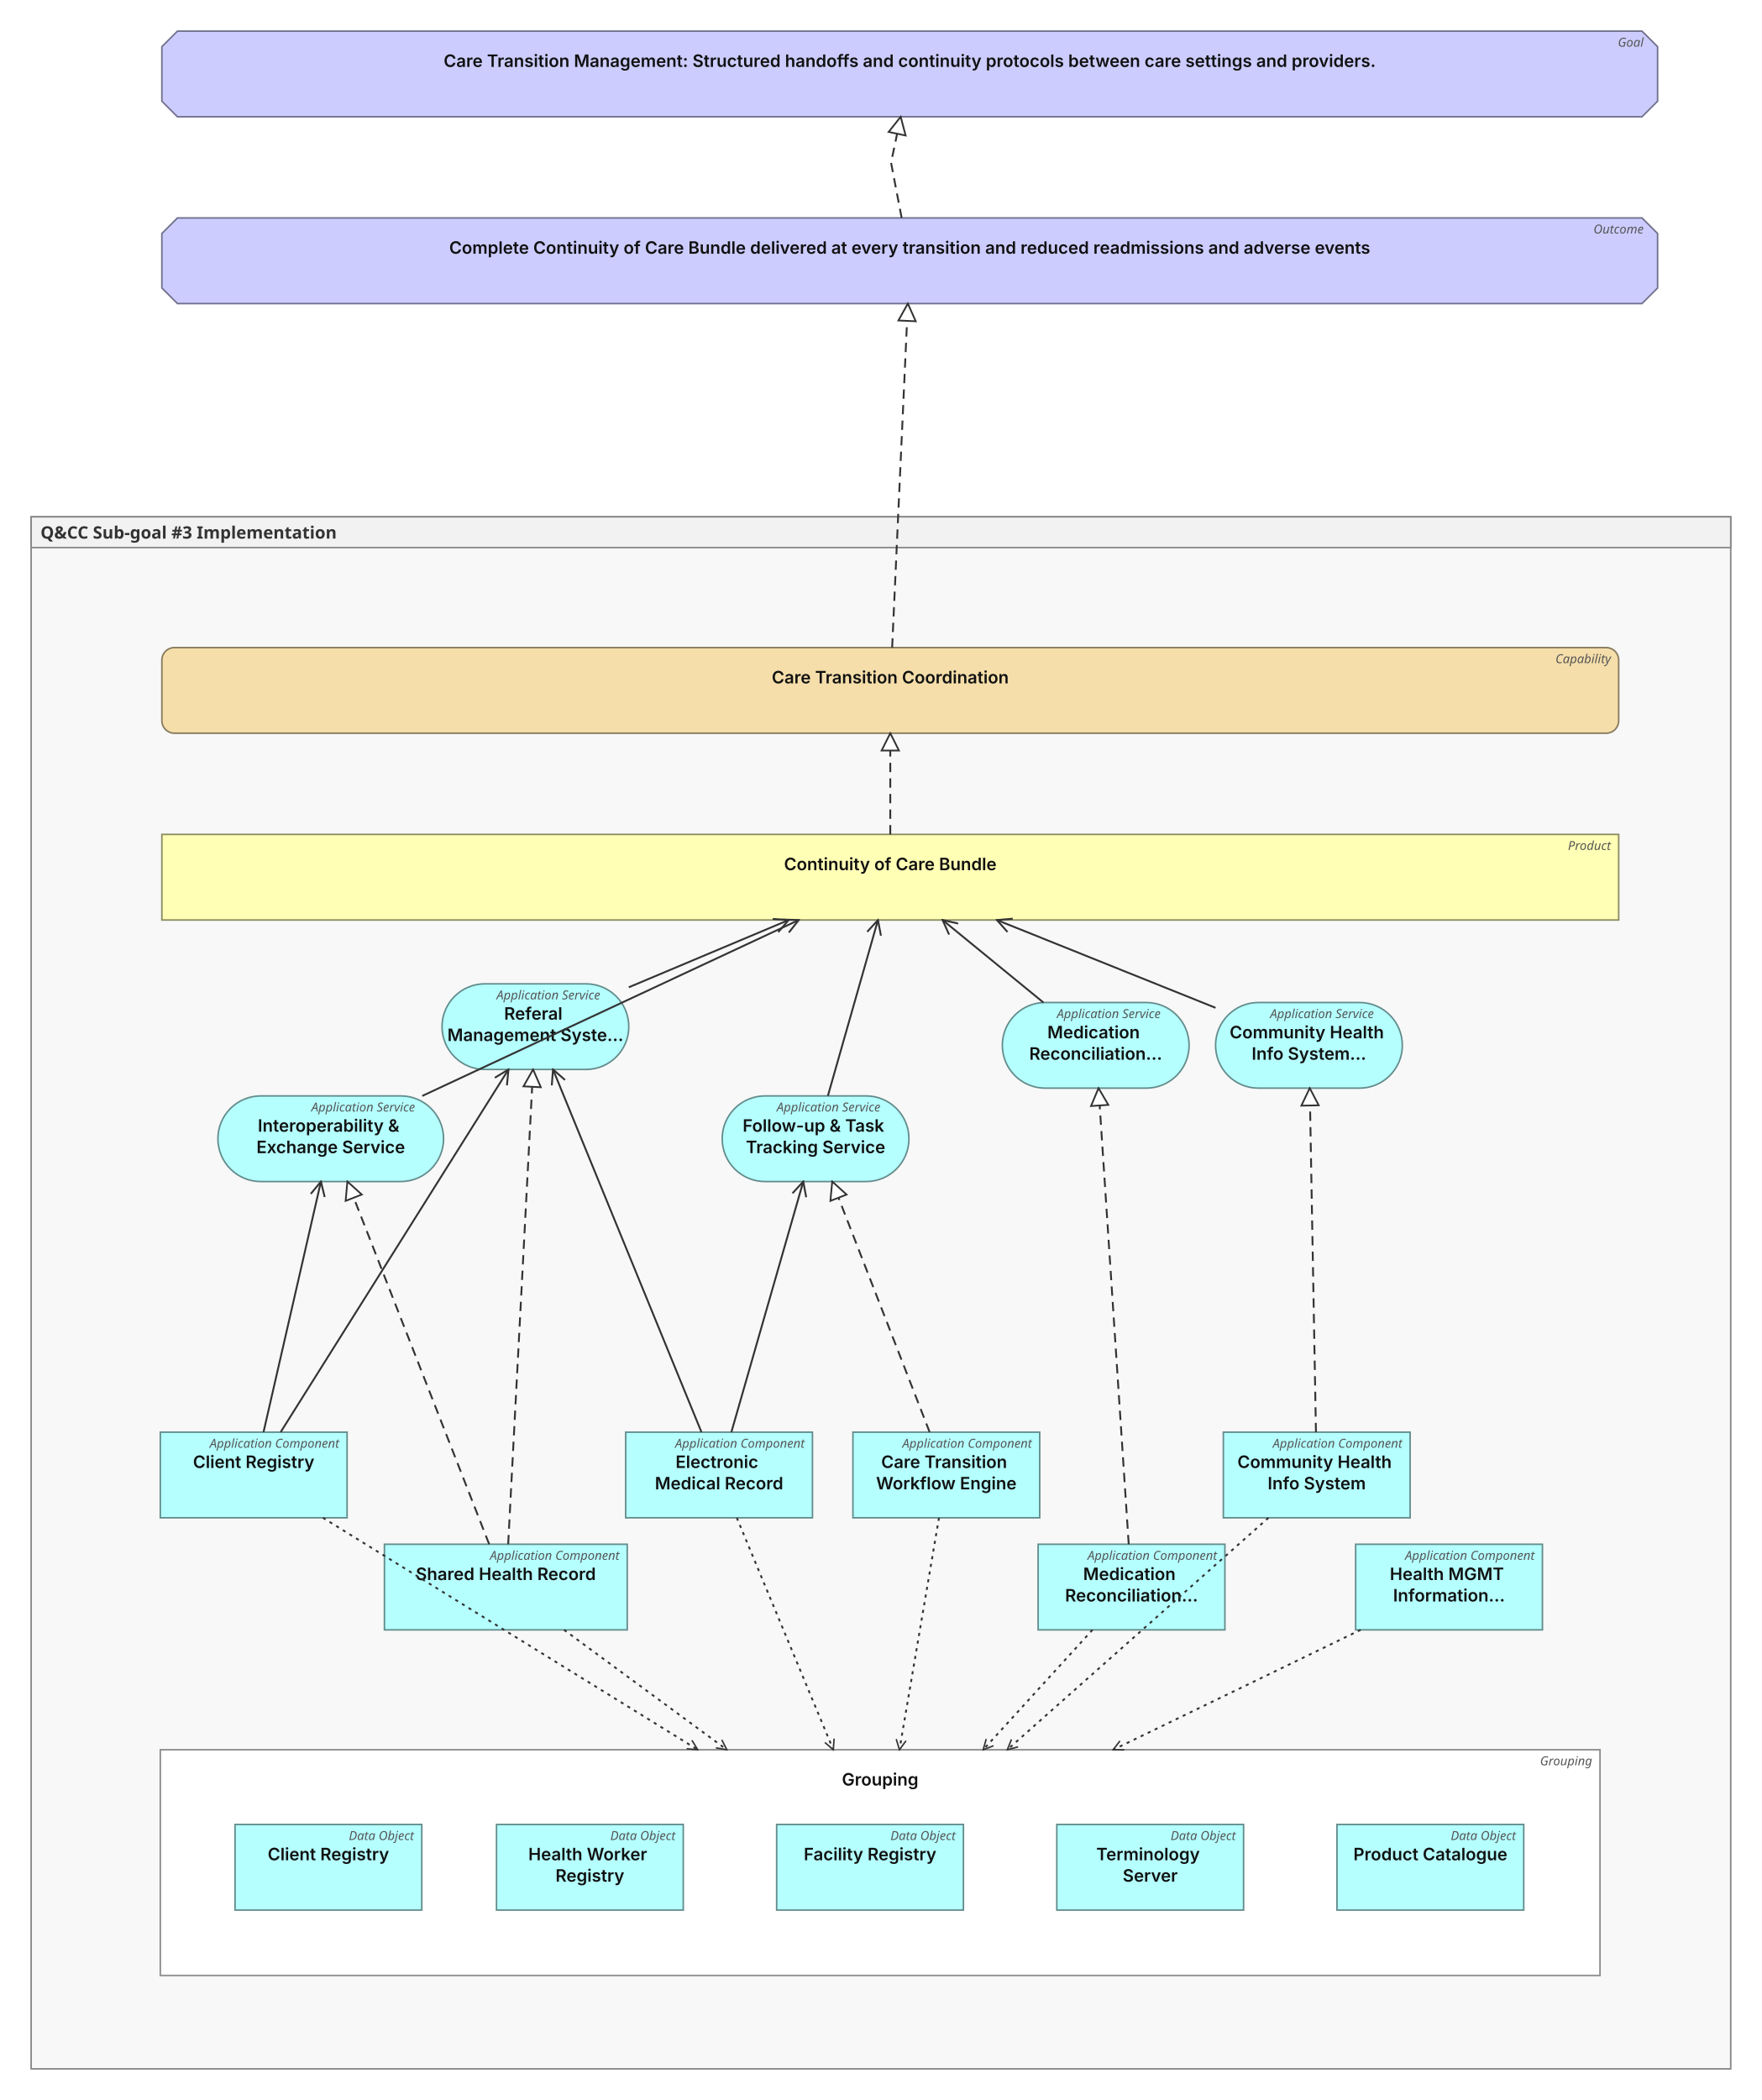
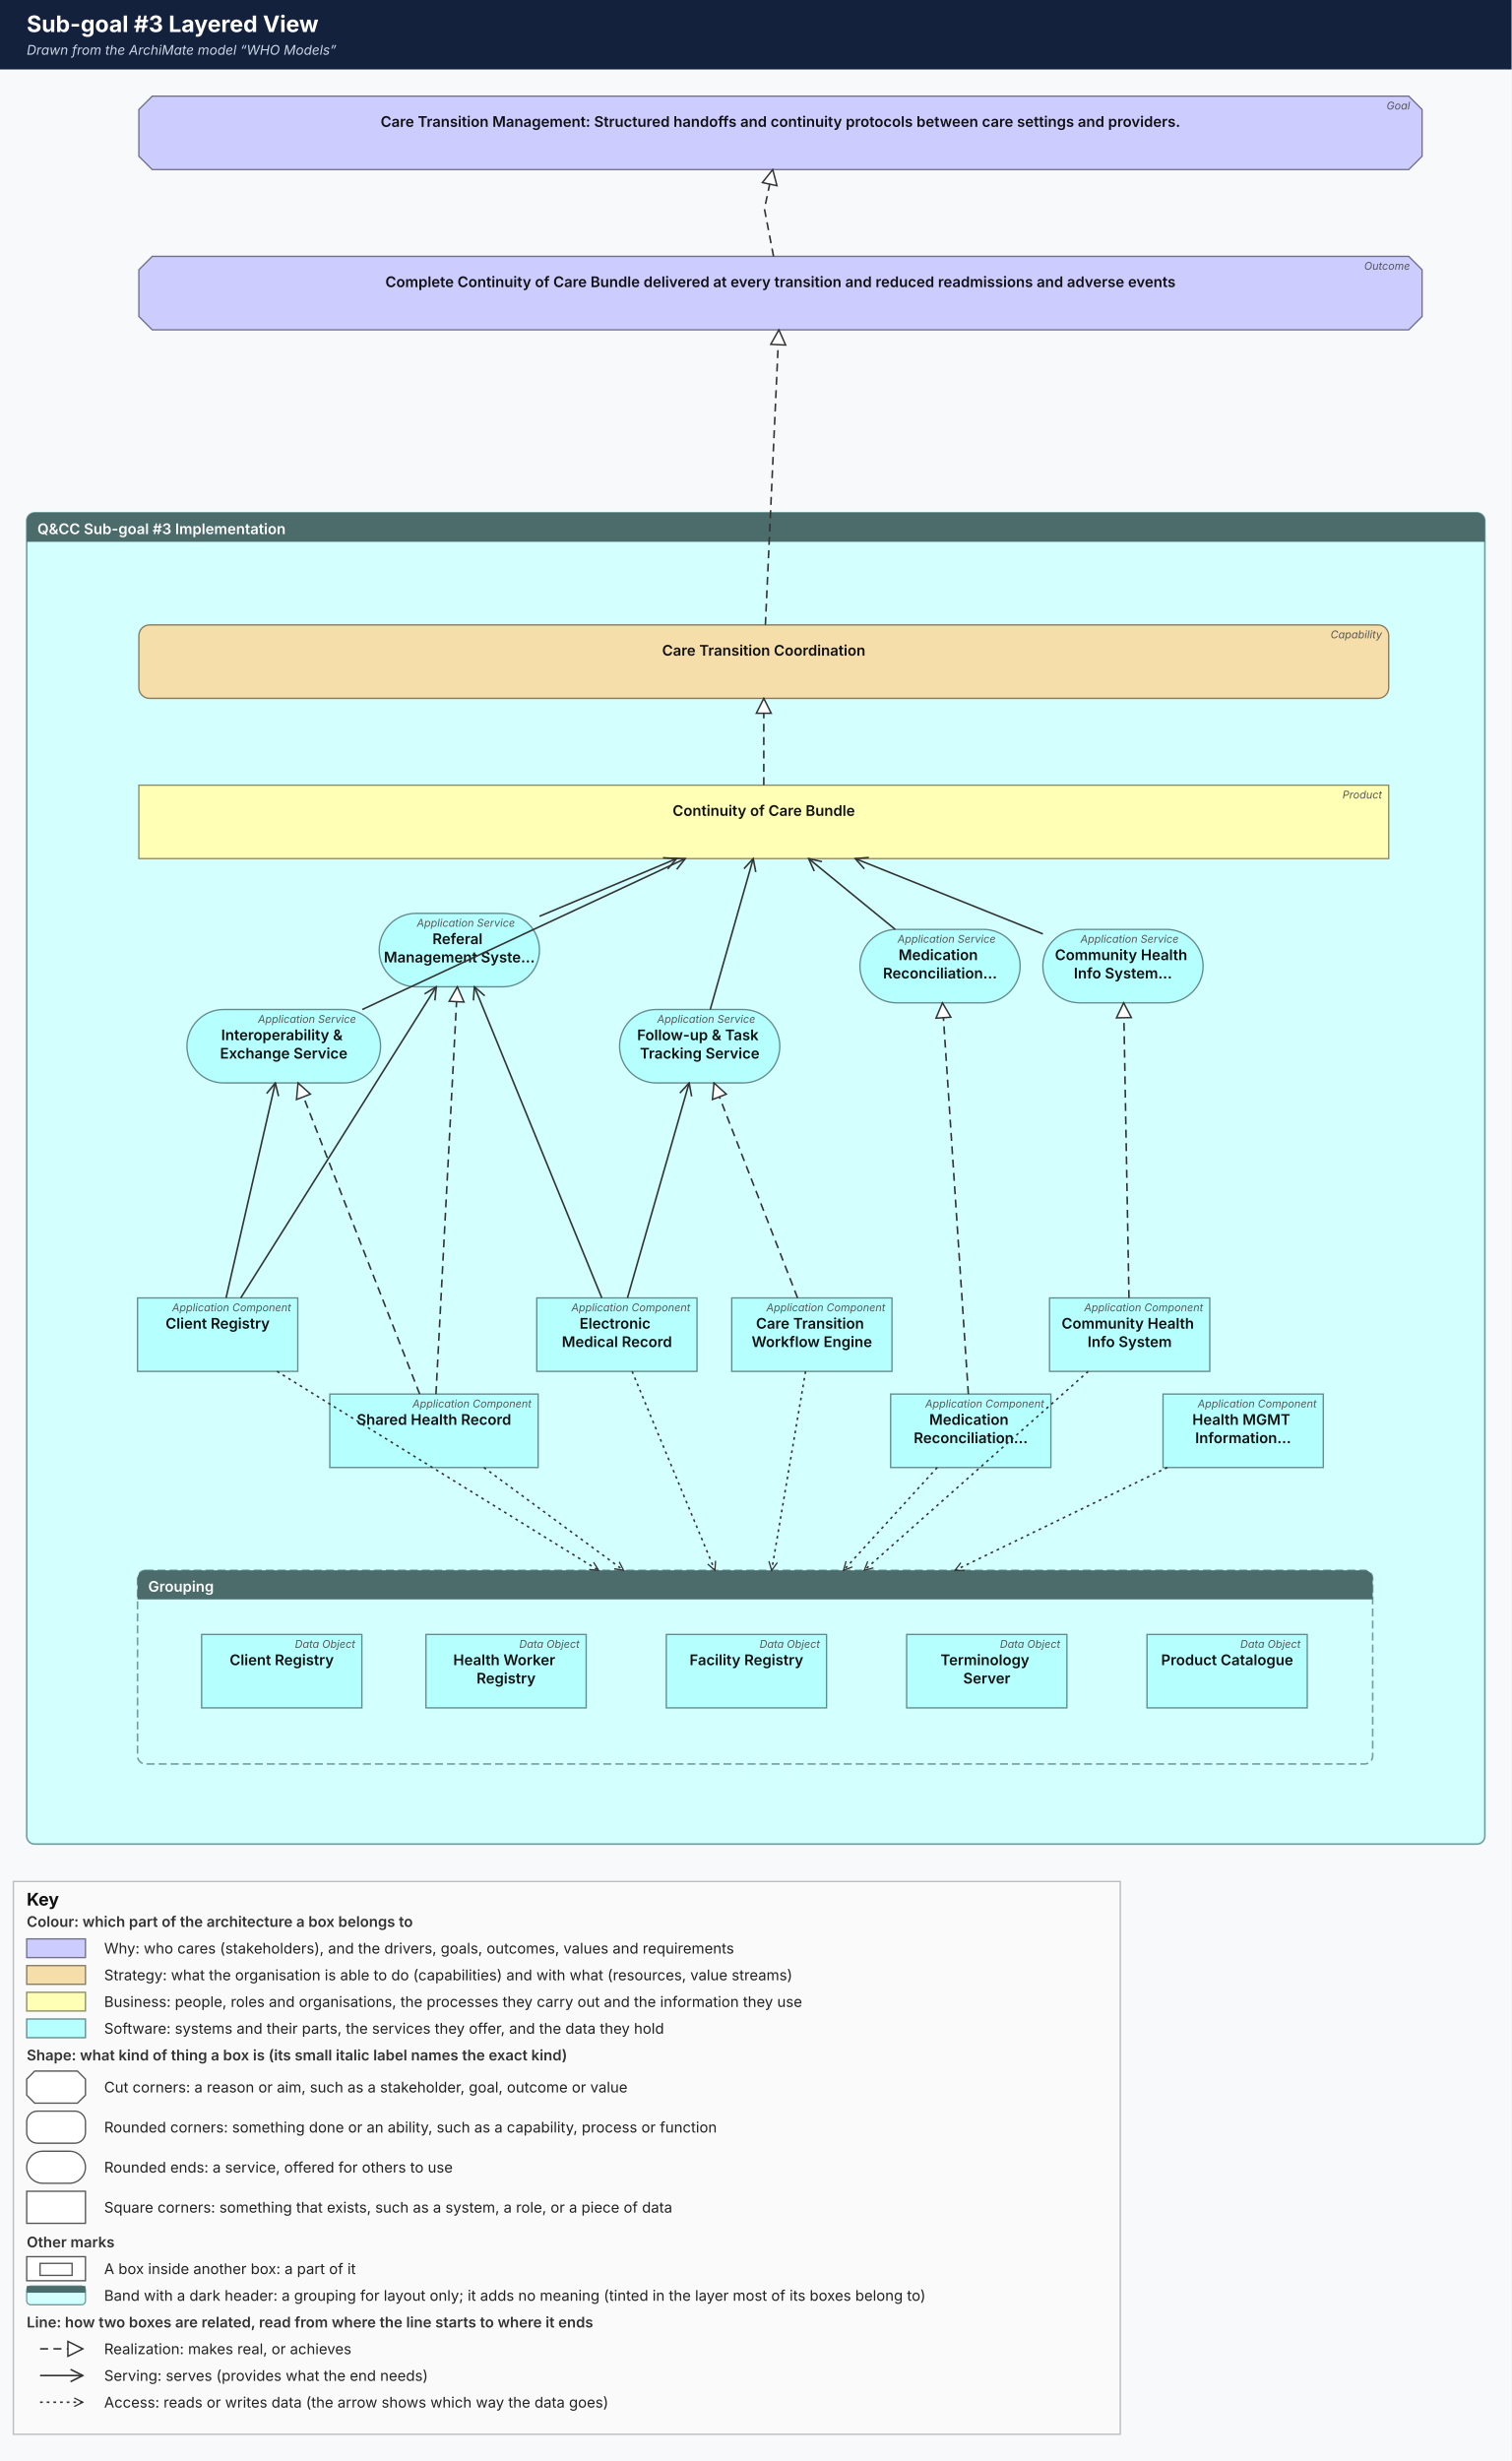
- <svg xmlns="http://www.w3.org/2000/svg" viewBox="6 -7 1132 1349" width="1132" height="1349" role="img" aria-labelledby="av-title">
+ <svg xmlns="http://www.w3.org/2000/svg" viewBox="6 -59 1132 1843" width="1132" height="1843" role="img" aria-labelledby="av-title">
  <style>
- .av-name{font:600 11px system-ui,-apple-system,"Segoe UI",sans-serif;fill:#111}
- .av-type{font:italic 8px system-ui,sans-serif;fill:#555}
- .av-group{font:600 11px system-ui,sans-serif;fill:#333}
- .av-note{font:10px system-ui,sans-serif;fill:#222}
- .av-rel{font:9px system-ui,sans-serif;fill:#333;paint-order:stroke;stroke:#fff;stroke-width:3px}
+ .av-name{font:600 11px Inter, "Segoe UI", system-ui, -apple-system, Helvetica, Arial, sans-serif;fill:#111}
+ .av-type{font:italic 8px Inter, "Segoe UI", system-ui, -apple-system, Helvetica, Arial, sans-serif;fill:#555}
+ .av-group{font:600 11px Inter, "Segoe UI", system-ui, -apple-system, Helvetica, Arial, sans-serif;fill:#333}
+ .av-note{font:10px Inter, "Segoe UI", system-ui, -apple-system, Helvetica, Arial, sans-serif;fill:#222}
+ .av-key{font:11px Inter, "Segoe UI", system-ui, -apple-system, Helvetica, Arial, sans-serif;fill:#222}
+ .av-keyh{font:600 11px Inter, "Segoe UI", system-ui, -apple-system, Helvetica, Arial, sans-serif;fill:#333}
+ .av-keyt{font:700 13px Inter, "Segoe UI", system-ui, -apple-system, Helvetica, Arial, sans-serif;fill:#111}
+ .av-rel{font:9px Inter, "Segoe UI", system-ui, -apple-system, Helvetica, Arial, sans-serif;fill:#333;paint-order:stroke;stroke:#fff;stroke-width:3px}
a:hover rect,a:hover polygon,a:focus rect,a:focus polygon{stroke:#06c;stroke-width:2.5}
</style>
  <defs>
    <marker id="arrow-open" viewBox="0 0 12 12" refX="11" refY="6" markerWidth="11" markerHeight="11" orient="auto-start-reverse" markerUnits="userSpaceOnUse">
      <path d="M1 1 L11 6 L1 11" fill="none" stroke="#333" stroke-width="1.3" />
    </marker>
    <marker id="arrow-filled" viewBox="0 0 12 12" refX="11" refY="6" markerWidth="11" markerHeight="11" orient="auto-start-reverse" markerUnits="userSpaceOnUse">
      <path d="M1 1 L11 6 L1 11 Z" fill="#333" />
    </marker>
    <marker id="arrow-small" viewBox="0 0 10 10" refX="9" refY="5" markerWidth="8" markerHeight="8" orient="auto-start-reverse" markerUnits="userSpaceOnUse">
      <path d="M1 1 L9 5 L1 9" fill="none" stroke="#333" stroke-width="1.2" />
    </marker>
    <marker id="triangle-hollow" viewBox="0 0 14 14" refX="13" refY="7" markerWidth="13" markerHeight="13" orient="auto-start-reverse" markerUnits="userSpaceOnUse">
      <path d="M1 1 L13 7 L1 13 Z" fill="#fff" stroke="#333" stroke-width="1.2" />
    </marker>
    <marker id="diamond-filled" viewBox="0 0 16 10" refX="1" refY="5" markerWidth="16" markerHeight="10" orient="auto-start-reverse" markerUnits="userSpaceOnUse">
      <path d="M1 5 L8 1 L15 5 L8 9 Z" fill="#333" />
    </marker>
    <marker id="diamond-hollow" viewBox="0 0 16 10" refX="1" refY="5" markerWidth="16" markerHeight="10" orient="auto-start-reverse" markerUnits="userSpaceOnUse">
      <path d="M1 5 L8 1 L15 5 L8 9 Z" fill="#fff" stroke="#333" stroke-width="1.2" />
    </marker>
    <marker id="dot" viewBox="0 0 8 8" refX="4" refY="4" markerWidth="7" markerHeight="7" orient="auto" markerUnits="userSpaceOnUse">
      <circle cx="4" cy="4" r="3.2" fill="#333" />
    </marker>
    <pattern id="missing" width="8" height="8" patternUnits="userSpaceOnUse" patternTransform="rotate(45)">
      <rect width="8" height="8" fill="#fff" />
      <line x1="0" y1="0" x2="0" y2="8" stroke="#d33" stroke-width="2" />
    </pattern>
  </defs>
-   <rect x="6" y="-7" width="1132" height="1349" fill="#fff" />
-   <a href="../../../en/dpi-h-ra/archimate/0.2.0-draft.3/elements/id-aad1509f6a0949b9af89e2882e123c06/" target="_top">
+   <rect x="6" y="-59" width="1132" height="1843" fill="#f8f9fb" />
+   <rect x="6" y="-59" width="1132" height="52" fill="#14213d" />
+   <text x="26" y="-35" style="font:700 17px Inter, &quot;Segoe UI&quot;, system-ui, -apple-system, Helvetica, Arial, sans-serif;fill:#fff">Sub-goal #3 Layered View</text>
+   <text x="26" y="-18" style="font:italic 10px Inter, &quot;Segoe UI&quot;, system-ui, -apple-system, Helvetica, Arial, sans-serif;fill:#c9d6e6">Drawn from the ArchiMate model “WHO Models”</text>
+   <a href="../../../en/dpi-h-ra/archimate/0.2.0-draft.3/elements/care-transition-management-structured-handoffs-and/" target="_top">
    <polygon points="120,13 1061,13 1071,23 1071,58 1061,68 120,68 110,58 110,23" fill="#ccccff" stroke="#70708c" stroke-width="1" />
    <text class="av-type" x="1062" y="23" text-anchor="end">Goal</text>
    <text class="av-name" x="590.5" y="36" text-anchor="middle">
      <tspan x="590.5" dy="0">Care Transition Management: Structured handoffs and continuity protocols between care settings and providers.</tspan>
    </text>
  </a>
  <g class="av-g">
-     <rect x="26" y="325" width="1092" height="997" fill="#f2f2f2" fill-opacity=".55" stroke="#888" />
-     <rect x="26" y="325" width="1092" height="19.75" fill="#f2f2f2" stroke="#888" />
-     <text class="av-group" x="32" y="339">Q&amp;CC Sub-goal #3 Implementation</text>
+     <rect x="26" y="325" width="1092" height="997" rx="6" fill="#d3ffff" stroke="#709e9e" stroke-width="1.2" />
+     <path d="M26 331 a6 6 0 0 1 6 -6 h1080 a6 6 0 0 1 6 6 v15.75 h-1092 z" fill="#4c6b6b" />
+     <text class="av-group" x="34" y="341" style="fill:#fff">Q&amp;CC Sub-goal #3 Implementation</text>
  </g>
-   <a href="../../../en/dpi-h-ra/archimate/0.2.0-draft.3/elements/id-c58ba35e4ad746669f63de131797aee4/" target="_top">
+   <a href="../../../en/dpi-h-ra/archimate/0.2.0-draft.3/elements/care-transition-coordination/" target="_top">
    <rect x="110" y="409" width="936" height="55" rx="8" fill="#f5deaa" stroke="#877a5e" stroke-width="1" />
    <text class="av-type" x="1041" y="419" text-anchor="end">Capability</text>
    <text class="av-name" x="578" y="432" text-anchor="middle">
      <tspan x="578" dy="0">Care Transition Coordination</tspan>
    </text>
  </a>
-   <a href="../../../en/dpi-h-ra/archimate/0.2.0-draft.3/elements/id-3a0bab0cc8584ebcb8dc2fe149d1b63c/" target="_top">
+   <a href="../../../en/dpi-h-ra/archimate/0.2.0-draft.3/elements/continuity-of-care-bundle/" target="_top">
    <rect x="110" y="529" width="936" height="55" fill="#ffffb5" stroke="#8c8c64" stroke-width="1" />
    <text class="av-type" x="1041" y="539" text-anchor="end">Product</text>
    <text class="av-name" x="578" y="552" text-anchor="middle">
      <tspan x="578" dy="0">Continuity of Care Bundle</tspan>
    </text>
  </a>
-   <a href="../../../en/dpi-h-ra/archimate/0.2.0-draft.3/elements/id-dc6a28428d774ffda406d60569a7205c/" target="_top">
+   <a href="../../../en/dpi-h-ra/archimate/0.2.0-draft.3/elements/referal-management-system-service/" target="_top">
    <rect x="290" y="625" width="120" height="55" rx="27.5" fill="#b5ffff" stroke="#648c8c" stroke-width="1" />
    <text class="av-type" x="391.667" y="635" text-anchor="end">Application Service</text>
    <text class="av-name" x="350" y="648" text-anchor="middle">
      <tspan x="350" dy="0">Referal</tspan>
      <tspan x="350" dy="13.75">Management Syste…</tspan>
    </text>
  </a>
-   <a href="../../../en/dpi-h-ra/archimate/0.2.0-draft.3/elements/id-c6aab67b5ac2412ab20f7eda3574d9df/" target="_top">
+   <a href="../../../en/dpi-h-ra/archimate/0.2.0-draft.3/elements/interoperability-exchange-service-c6aa/" target="_top">
    <rect x="146" y="697" width="145" height="55" rx="27.5" fill="#b5ffff" stroke="#648c8c" stroke-width="1" />
    <text class="av-type" x="272.667" y="707" text-anchor="end">Application Service</text>
    <text class="av-name" x="218.5" y="720" text-anchor="middle">
      <tspan x="218.5" dy="0">Interoperability &amp;</tspan>
      <tspan x="218.5" dy="13.75">Exchange Service</tspan>
    </text>
  </a>
-   <a href="../../../en/dpi-h-ra/archimate/0.2.0-draft.3/elements/id-0cb37ebe7e8c4a839f7cb7f67bda3121/" target="_top">
+   <a href="../../../en/dpi-h-ra/archimate/0.2.0-draft.3/elements/medication-reconciliation-service/" target="_top">
    <rect x="650" y="637" width="120" height="55" rx="27.5" fill="#b5ffff" stroke="#648c8c" stroke-width="1" />
    <text class="av-type" x="751.667" y="647" text-anchor="end">Application Service</text>
    <text class="av-name" x="710" y="660" text-anchor="middle">
      <tspan x="710" dy="0">Medication</tspan>
      <tspan x="710" dy="13.75">Reconciliation…</tspan>
    </text>
  </a>
-   <a href="../../../en/dpi-h-ra/archimate/0.2.0-draft.3/elements/id-229b469d56ac4481b9d272d8a4a1b564/" target="_top">
+   <a href="../../../en/dpi-h-ra/archimate/0.2.0-draft.3/elements/follow-up-task-tracking-service/" target="_top">
    <rect x="470" y="697" width="120" height="55" rx="27.5" fill="#b5ffff" stroke="#648c8c" stroke-width="1" />
    <text class="av-type" x="571.667" y="707" text-anchor="end">Application Service</text>
    <text class="av-name" x="530" y="720" text-anchor="middle">
      <tspan x="530" dy="0">Follow-up &amp; Task</tspan>
      <tspan x="530" dy="13.75">Tracking Service</tspan>
    </text>
  </a>
-   <a href="../../../en/dpi-h-ra/archimate/0.2.0-draft.3/elements/id-a8ef8bc223f549e59220d08300328ceb/" target="_top">
+   <a href="../../../en/dpi-h-ra/archimate/0.2.0-draft.3/elements/community-health-info-system-service/" target="_top">
    <rect x="787" y="637" width="120" height="55" rx="27.5" fill="#b5ffff" stroke="#648c8c" stroke-width="1" />
    <text class="av-type" x="888.667" y="647" text-anchor="end">Application Service</text>
    <text class="av-name" x="847" y="660" text-anchor="middle">
      <tspan x="847" dy="0">Community Health</tspan>
      <tspan x="847" dy="13.75">Info System…</tspan>
    </text>
  </a>
-   <a href="../../../en/dpi-h-ra/archimate/0.2.0-draft.3/elements/id-b36a52825f2e4a9597e1db3d8e3552ef/" target="_top">
+   <a href="../../../en/dpi-h-ra/archimate/0.2.0-draft.3/elements/client-registry-b36a/" target="_top">
    <rect x="109" y="913" width="120" height="55" fill="#b5ffff" stroke="#648c8c" stroke-width="1" />
    <text class="av-type" x="224" y="923" text-anchor="end">Application Component</text>
    <text class="av-name" x="169" y="936" text-anchor="middle">
      <tspan x="169" dy="0">Client Registry</tspan>
    </text>
  </a>
-   <a href="../../../en/dpi-h-ra/archimate/0.2.0-draft.3/elements/id-da73c1714caf494c982f0734bddf87d4/" target="_top">
+   <a href="../../../en/dpi-h-ra/archimate/0.2.0-draft.3/elements/shared-health-record-da73/" target="_top">
    <rect x="253" y="985" width="156" height="55" fill="#b5ffff" stroke="#648c8c" stroke-width="1" />
    <text class="av-type" x="404" y="995" text-anchor="end">Application Component</text>
    <text class="av-name" x="331" y="1008" text-anchor="middle">
      <tspan x="331" dy="0">Shared Health Record</tspan>
    </text>
  </a>
-   <a href="../../../en/dpi-h-ra/archimate/0.2.0-draft.3/elements/id-133e097e8eee407097fd4b770c2d846c/" target="_top">
+   <a href="../../../en/dpi-h-ra/archimate/0.2.0-draft.3/elements/electronic-medical-record-133e/" target="_top">
    <rect x="408" y="913" width="120" height="55" fill="#b5ffff" stroke="#648c8c" stroke-width="1" />
    <text class="av-type" x="523" y="923" text-anchor="end">Application Component</text>
    <text class="av-name" x="468" y="936" text-anchor="middle">
      <tspan x="468" dy="0">Electronic</tspan>
      <tspan x="468" dy="13.75">Medical Record</tspan>
    </text>
  </a>
-   <a href="../../../en/dpi-h-ra/archimate/0.2.0-draft.3/elements/id-24782a510a2d4871a1eee5d67c43d06c/" target="_top">
+   <a href="../../../en/dpi-h-ra/archimate/0.2.0-draft.3/elements/community-health-info-system-2478/" target="_top">
    <rect x="792" y="913" width="120" height="55" fill="#b5ffff" stroke="#648c8c" stroke-width="1" />
    <text class="av-type" x="907" y="923" text-anchor="end">Application Component</text>
    <text class="av-name" x="852" y="936" text-anchor="middle">
      <tspan x="852" dy="0">Community Health</tspan>
      <tspan x="852" dy="13.75">Info System</tspan>
    </text>
  </a>
-   <a href="../../../en/dpi-h-ra/archimate/0.2.0-draft.3/elements/id-9037cf36f41144d1aca690b891202b4f/" target="_top">
+   <a href="../../../en/dpi-h-ra/archimate/0.2.0-draft.3/elements/health-mgmt-information-service-system-9037/" target="_top">
    <rect x="877" y="985" width="120" height="55" fill="#b5ffff" stroke="#648c8c" stroke-width="1" />
    <text class="av-type" x="992" y="995" text-anchor="end">Application Component</text>
    <text class="av-name" x="937" y="1008" text-anchor="middle">
      <tspan x="937" dy="0">Health MGMT</tspan>
      <tspan x="937" dy="13.75">Information…</tspan>
    </text>
  </a>
-   <a href="../../../en/dpi-h-ra/archimate/0.2.0-draft.3/elements/id-2b723e2816b340c18a2c61c713df93c8/" target="_top">
+   <a href="../../../en/dpi-h-ra/archimate/0.2.0-draft.3/elements/care-transition-workflow-engine/" target="_top">
    <rect x="554" y="913" width="120" height="55" fill="#b5ffff" stroke="#648c8c" stroke-width="1" />
    <text class="av-type" x="669" y="923" text-anchor="end">Application Component</text>
    <text class="av-name" x="614" y="936" text-anchor="middle">
      <tspan x="614" dy="0">Care Transition</tspan>
      <tspan x="614" dy="13.75">Workflow Engine</tspan>
    </text>
  </a>
-   <a href="../../../en/dpi-h-ra/archimate/0.2.0-draft.3/elements/id-28ca436ee4ae47bc80e4f2d640744a83/" target="_top">
+   <a href="../../../en/dpi-h-ra/archimate/0.2.0-draft.3/elements/medication-reconciliation-module/" target="_top">
    <rect x="673" y="985" width="120" height="55" fill="#b5ffff" stroke="#648c8c" stroke-width="1" />
    <text class="av-type" x="788" y="995" text-anchor="end">Application Component</text>
    <text class="av-name" x="733" y="1008" text-anchor="middle">
      <tspan x="733" dy="0">Medication</tspan>
      <tspan x="733" dy="13.75">Reconciliation…</tspan>
    </text>
  </a>
-   <a href="../../../en/dpi-h-ra/archimate/0.2.0-draft.3/elements/id-a53e959bcca941cc9a9e32882009ccbf/" target="_top">
-     <rect x="109" y="1117" width="925" height="145" fill="#ffffff" stroke="#8c8c8c" stroke-width="1" />
-     <text class="av-type" x="1029" y="1127" text-anchor="end">Grouping</text>
-     <text class="av-name" x="571.5" y="1140" text-anchor="middle">
-       <tspan x="571.5" dy="0">Grouping</tspan>
-     </text>
-   </a>
-   <a href="../../../en/dpi-h-ra/archimate/0.2.0-draft.3/elements/id-155546edf11e437993e4b3336fd1151a/" target="_top">
+   <a href="../../../en/dpi-h-ra/archimate/0.2.0-draft.3/elements/grouping-a53e/" target="_top">
+     <rect x="109" y="1117" width="925" height="145" rx="6" fill="#d3ffff" stroke="#709e9e" stroke-width="1.2" stroke-dasharray="6 3" />
+     <path d="M109 1123 a6 6 0 0 1 6 -6 h913 a6 6 0 0 1 6 6 v15.75 h-925 z" fill="#4c6b6b" />
+     <text class="av-group" x="117" y="1133" style="fill:#fff">Grouping</text>
+   </a>
+   <a href="../../../en/dpi-h-ra/archimate/0.2.0-draft.3/elements/client-registry-1555/" target="_top">
    <rect x="157" y="1165" width="120" height="55" fill="#b5ffff" stroke="#648c8c" stroke-width="1" />
    <text class="av-type" x="272" y="1175" text-anchor="end">Data Object</text>
    <text class="av-name" x="217" y="1188" text-anchor="middle">
      <tspan x="217" dy="0">Client Registry</tspan>
    </text>
  </a>
-   <a href="../../../en/dpi-h-ra/archimate/0.2.0-draft.3/elements/id-a1d3aa2e458c4163bba9f53edbfc34a0/" target="_top">
+   <a href="../../../en/dpi-h-ra/archimate/0.2.0-draft.3/elements/health-worker-registry-a1d3/" target="_top">
    <rect x="325" y="1165" width="120" height="55" fill="#b5ffff" stroke="#648c8c" stroke-width="1" />
    <text class="av-type" x="440" y="1175" text-anchor="end">Data Object</text>
    <text class="av-name" x="385" y="1188" text-anchor="middle">
      <tspan x="385" dy="0">Health Worker</tspan>
      <tspan x="385" dy="13.75">Registry</tspan>
    </text>
  </a>
-   <a href="../../../en/dpi-h-ra/archimate/0.2.0-draft.3/elements/id-daf585bf159243f88c02fe45e8f34b76/" target="_top">
+   <a href="../../../en/dpi-h-ra/archimate/0.2.0-draft.3/elements/facility-registry-daf5/" target="_top">
    <rect x="505" y="1165" width="120" height="55" fill="#b5ffff" stroke="#648c8c" stroke-width="1" />
    <text class="av-type" x="620" y="1175" text-anchor="end">Data Object</text>
    <text class="av-name" x="565" y="1188" text-anchor="middle">
      <tspan x="565" dy="0">Facility Registry</tspan>
    </text>
  </a>
-   <a href="../../../en/dpi-h-ra/archimate/0.2.0-draft.3/elements/id-9d18b666fc5e4fe2965cea0cc45986cb/" target="_top">
+   <a href="../../../en/dpi-h-ra/archimate/0.2.0-draft.3/elements/terminology-server-9d18/" target="_top">
    <rect x="685" y="1165" width="120" height="55" fill="#b5ffff" stroke="#648c8c" stroke-width="1" />
    <text class="av-type" x="800" y="1175" text-anchor="end">Data Object</text>
    <text class="av-name" x="745" y="1188" text-anchor="middle">
      <tspan x="745" dy="0">Terminology</tspan>
      <tspan x="745" dy="13.75">Server</tspan>
    </text>
  </a>
-   <a href="../../../en/dpi-h-ra/archimate/0.2.0-draft.3/elements/id-346505b309ec4d128b46bb65a91f15be/" target="_top">
+   <a href="../../../en/dpi-h-ra/archimate/0.2.0-draft.3/elements/product-catalogue-3465/" target="_top">
    <rect x="865" y="1165" width="120" height="55" fill="#b5ffff" stroke="#648c8c" stroke-width="1" />
    <text class="av-type" x="980" y="1175" text-anchor="end">Data Object</text>
    <text class="av-name" x="925" y="1188" text-anchor="middle">
      <tspan x="925" dy="0">Product Catalogue</tspan>
    </text>
  </a>
-   <a href="../../../en/dpi-h-ra/archimate/0.2.0-draft.3/elements/id-81b27284bea146d9a479001eda1223da/" target="_top">
+   <a href="../../../en/dpi-h-ra/archimate/0.2.0-draft.3/elements/complete-continuity-of-care-bundle-delivered-at-every/" target="_top">
    <polygon points="120,133 1061,133 1071,143 1071,178 1061,188 120,188 110,178 110,143" fill="#ccccff" stroke="#70708c" stroke-width="1" />
    <text class="av-type" x="1062" y="143" text-anchor="end">Outcome</text>
    <text class="av-name" x="590.5" y="156" text-anchor="middle">
      <tspan x="590.5" dy="0">Complete Continuity of Care Bundle delivered at every transition and reduced readmissions and adverse events</tspan>
    </text>
  </a>
  <a href="../../../en/dpi-h-ra/archimate/0.2.0-draft.3/relationships/id-f73376b11cf54fed98549de79594875f/" target="_top">
    <path d="M579.2 409 L589.3 188" fill="none" stroke="#333" stroke-width="1.2" stroke-dasharray="6 4" marker-end="url(#triangle-hollow)" />
    <path d="M579.2 409 L589.3 188" fill="none" stroke="transparent" stroke-width="8" />
  </a>
  <a href="../../../en/dpi-h-ra/archimate/0.2.0-draft.3/relationships/id-4ce7ba095c81438ebeec287d1c4aa086/" target="_top">
    <path d="M578 529 L578 464" fill="none" stroke="#333" stroke-width="1.2" stroke-dasharray="6 4" marker-end="url(#triangle-hollow)" />
    <path d="M578 529 L578 464" fill="none" stroke="transparent" stroke-width="8" />
  </a>
  <a href="../../../en/dpi-h-ra/archimate/0.2.0-draft.3/relationships/id-95e1c619161a448c98820ac1e16f21d6/" target="_top">
    <path d="M410 627.2 L512.7 584" fill="none" stroke="#333" stroke-width="1.2" marker-end="url(#arrow-open)" />
    <path d="M410 627.2 L512.7 584" fill="none" stroke="transparent" stroke-width="8" />
  </a>
  <a href="../../../en/dpi-h-ra/archimate/0.2.0-draft.3/relationships/id-1e7841ff45f147e185564f80f4d87e7b/" target="_top">
    <path d="M277.3 697 L519.2 584" fill="none" stroke="#333" stroke-width="1.2" marker-end="url(#arrow-open)" />
    <path d="M277.3 697 L519.2 584" fill="none" stroke="transparent" stroke-width="8" />
  </a>
  <a href="../../../en/dpi-h-ra/archimate/0.2.0-draft.3/relationships/id-d3ad6ab854074843bc21f2f1c0bdfe7c/" target="_top">
    <path d="M676.4 637 L611.6 584" fill="none" stroke="#333" stroke-width="1.2" marker-end="url(#arrow-open)" />
    <path d="M676.4 637 L611.6 584" fill="none" stroke="transparent" stroke-width="8" />
  </a>
  <a href="../../../en/dpi-h-ra/archimate/0.2.0-draft.3/relationships/id-36dc47b725dd413ea8959b8e5be9de5b/" target="_top">
    <path d="M537.9 697 L570.1 584" fill="none" stroke="#333" stroke-width="1.2" marker-end="url(#arrow-open)" />
    <path d="M537.9 697 L570.1 584" fill="none" stroke="transparent" stroke-width="8" />
  </a>
  <a href="../../../en/dpi-h-ra/archimate/0.2.0-draft.3/relationships/id-1d304744e428425ba098700d03361831/" target="_top">
    <path d="M787 640.4 L646.5 584" fill="none" stroke="#333" stroke-width="1.2" marker-end="url(#arrow-open)" />
    <path d="M787 640.4 L646.5 584" fill="none" stroke="transparent" stroke-width="8" />
  </a>
  <a href="../../../en/dpi-h-ra/archimate/0.2.0-draft.3/relationships/id-0993a80ae2ce42968b6645a3aaf1949f/" target="_top">
    <path d="M175.3 913 L212.2 752" fill="none" stroke="#333" stroke-width="1.2" marker-end="url(#arrow-open)" />
    <path d="M175.3 913 L212.2 752" fill="none" stroke="transparent" stroke-width="8" />
  </a>
  <a href="../../../en/dpi-h-ra/archimate/0.2.0-draft.3/relationships/id-db96eb179ee54f568eabf2a2dcbc2e35/" target="_top">
    <path d="M213.5 968 L454.3 1117" fill="none" stroke="#333" stroke-width="1.2" stroke-dasharray="2 3" marker-end="url(#arrow-small)" />
    <path d="M213.5 968 L454.3 1117" fill="none" stroke="transparent" stroke-width="8" />
  </a>
  <a href="../../../en/dpi-h-ra/archimate/0.2.0-draft.3/relationships/id-73e837e8713e424fa9051804238e3d37/" target="_top">
    <path d="M186.3 913 L332.7 680" fill="none" stroke="#333" stroke-width="1.2" marker-end="url(#arrow-open)" />
    <path d="M186.3 913 L332.7 680" fill="none" stroke="transparent" stroke-width="8" />
  </a>
  <a href="../../../en/dpi-h-ra/archimate/0.2.0-draft.3/relationships/id-c086c3501af745458b8479e18d9cdce0/" target="_top">
    <path d="M332.5 985 L348.5 680" fill="none" stroke="#333" stroke-width="1.2" stroke-dasharray="6 4" marker-end="url(#triangle-hollow)" />
    <path d="M332.5 985 L348.5 680" fill="none" stroke="transparent" stroke-width="8" />
  </a>
  <a href="../../../en/dpi-h-ra/archimate/0.2.0-draft.3/relationships/id-3a586c065ffe428bbe08e97d41099800/" target="_top">
    <path d="M320.3 985 L229.2 752" fill="none" stroke="#333" stroke-width="1.2" stroke-dasharray="6 4" marker-end="url(#triangle-hollow)" />
    <path d="M320.3 985 L229.2 752" fill="none" stroke="transparent" stroke-width="8" />
  </a>
  <a href="../../../en/dpi-h-ra/archimate/0.2.0-draft.3/relationships/id-4c1760f6a327447eafcdbbe7ddfd5185/" target="_top">
    <path d="M368.4 1040 L473 1117" fill="none" stroke="#333" stroke-width="1.2" stroke-dasharray="2 3" marker-end="url(#arrow-small)" />
    <path d="M368.4 1040 L473 1117" fill="none" stroke="transparent" stroke-width="8" />
  </a>
  <a href="../../../en/dpi-h-ra/archimate/0.2.0-draft.3/relationships/id-0d4a8777522b48a1b9cfd6ae700cd01a/" target="_top">
    <path d="M479.4 968 L541.4 1117" fill="none" stroke="#333" stroke-width="1.2" stroke-dasharray="2 3" marker-end="url(#arrow-small)" />
    <path d="M479.4 968 L541.4 1117" fill="none" stroke="transparent" stroke-width="8" />
  </a>
  <a href="../../../en/dpi-h-ra/archimate/0.2.0-draft.3/relationships/id-2e9ca6a3c3c9433a831e2c9c211bda14/" target="_top">
    <path d="M475.9 913 L522.1 752" fill="none" stroke="#333" stroke-width="1.2" marker-end="url(#arrow-open)" />
    <path d="M475.9 913 L522.1 752" fill="none" stroke="transparent" stroke-width="8" />
  </a>
  <a href="../../../en/dpi-h-ra/archimate/0.2.0-draft.3/relationships/id-25fbabd67ac3487bb6a0a65d0ac9a765/" target="_top">
    <path d="M456.7 913 L361.3 680" fill="none" stroke="#333" stroke-width="1.2" marker-end="url(#arrow-open)" />
    <path d="M456.7 913 L361.3 680" fill="none" stroke="transparent" stroke-width="8" />
  </a>
  <a href="../../../en/dpi-h-ra/archimate/0.2.0-draft.3/relationships/id-35533f6f64e24ff1af5385c445aab02d/" target="_top">
    <path d="M821 968 L653.2 1117" fill="none" stroke="#333" stroke-width="1.2" stroke-dasharray="2 3" marker-end="url(#arrow-small)" />
    <path d="M821 968 L653.2 1117" fill="none" stroke="transparent" stroke-width="8" />
  </a>
  <a href="../../../en/dpi-h-ra/archimate/0.2.0-draft.3/relationships/id-bc96e5e0c1d44e3faadc6c3b36969942/" target="_top">
    <path d="M851.5 913 L847.5 692" fill="none" stroke="#333" stroke-width="1.2" stroke-dasharray="6 4" marker-end="url(#triangle-hollow)" />
    <path d="M851.5 913 L847.5 692" fill="none" stroke="transparent" stroke-width="8" />
  </a>
  <a href="../../../en/dpi-h-ra/archimate/0.2.0-draft.3/relationships/id-28f8a1d1c9d441d9bb8b2911461f1151/" target="_top">
    <path d="M880.2 1040 L721.2 1117" fill="none" stroke="#333" stroke-width="1.2" stroke-dasharray="2 3" marker-end="url(#arrow-small)" />
    <path d="M880.2 1040 L721.2 1117" fill="none" stroke="transparent" stroke-width="8" />
  </a>
  <a href="../../../en/dpi-h-ra/archimate/0.2.0-draft.3/relationships/id-0999754bbb2b44eb9db6e5ab23b2b272/" target="_top">
    <path d="M609.3 968 L583.9 1117" fill="none" stroke="#333" stroke-width="1.2" stroke-dasharray="2 3" marker-end="url(#arrow-small)" />
    <path d="M609.3 968 L583.9 1117" fill="none" stroke="transparent" stroke-width="8" />
  </a>
  <a href="../../../en/dpi-h-ra/archimate/0.2.0-draft.3/relationships/id-235ffb692afa4240b8792de0bef66c05/" target="_top">
    <path d="M603.3 913 L540.7 752" fill="none" stroke="#333" stroke-width="1.2" stroke-dasharray="6 4" marker-end="url(#triangle-hollow)" />
    <path d="M603.3 913 L540.7 752" fill="none" stroke="transparent" stroke-width="8" />
  </a>
  <a href="../../../en/dpi-h-ra/archimate/0.2.0-draft.3/relationships/id-f56f1994a51443068db85bec4ec92ba4/" target="_top">
    <path d="M707.9 1040 L637.7 1117" fill="none" stroke="#333" stroke-width="1.2" stroke-dasharray="2 3" marker-end="url(#arrow-small)" />
    <path d="M707.9 1040 L637.7 1117" fill="none" stroke="transparent" stroke-width="8" />
  </a>
  <a href="../../../en/dpi-h-ra/archimate/0.2.0-draft.3/relationships/id-be3e7a76ec394309a1c533e542bf12cf/" target="_top">
    <path d="M731.2 985 L711.8 692" fill="none" stroke="#333" stroke-width="1.2" stroke-dasharray="6 4" marker-end="url(#triangle-hollow)" />
    <path d="M731.2 985 L711.8 692" fill="none" stroke="transparent" stroke-width="8" />
  </a>
  <a href="../../../en/dpi-h-ra/archimate/0.2.0-draft.3/relationships/id-25c82adad96742888fcfb7bf19c40678/" target="_top">
    <path d="M585.3 133 L578.5 97.5 L584.7 68" fill="none" stroke="#333" stroke-width="1.2" stroke-dasharray="6 4" marker-end="url(#triangle-hollow)" />
    <path d="M585.3 133 L578.5 97.5 L584.7 68" fill="none" stroke="transparent" stroke-width="8" />
  </a>
+   <g class="av-legend">
+     <rect x="16" y="1350" width="829" height="414" fill="#fafafa" stroke="#bbb" />
+     <text class="av-keyt" x="26" y="1368">Key</text>
+     <text class="av-keyh" x="26" y="1384">Colour: which part of the architecture a box belongs to</text>
+     <rect x="26" y="1393" width="44" height="14" fill="#ccccff" stroke="#70708c" />
+     <text class="av-key" x="84" y="1404">Why: who cares (stakeholders), and the drivers, goals, outcomes, values and requirements</text>
+     <rect x="26" y="1413" width="44" height="14" fill="#f5deaa" stroke="#877a5e" />
+     <text class="av-key" x="84" y="1424">Strategy: what the organisation is able to do (capabilities) and with what (resources, value streams)</text>
+     <rect x="26" y="1433" width="44" height="14" fill="#ffffb5" stroke="#8c8c64" />
+     <text class="av-key" x="84" y="1444">Business: people, roles and organisations, the processes they carry out and the information they use</text>
+     <rect x="26" y="1453" width="44" height="14" fill="#b5ffff" stroke="#648c8c" />
+     <text class="av-key" x="84" y="1464">Software: systems and their parts, the services they offer, and the data they hold</text>
+     <text class="av-keyh" x="26" y="1484">Shape: what kind of thing a box is (its small italic label names the exact kind)</text>
+     <polygon points="32,1492 64,1492 70,1498 70,1510 64,1516 32,1516 26,1510 26,1498" fill="#fff" stroke="#555" />
+     <text class="av-key" x="84" y="1508">Cut corners: a reason or aim, such as a stakeholder, goal, outcome or value</text>
+     <rect x="26" y="1522" width="44" height="24" rx="8" fill="#fff" stroke="#555" />
+     <text class="av-key" x="84" y="1538">Rounded corners: something done or an ability, such as a capability, process or function</text>
+     <rect x="26" y="1552" width="44" height="24" rx="12" fill="#fff" stroke="#555" />
+     <text class="av-key" x="84" y="1568">Rounded ends: a service, offered for others to use</text>
+     <rect x="26" y="1582" width="44" height="24" fill="#fff" stroke="#555" />
+     <text class="av-key" x="84" y="1598">Square corners: something that exists, such as a system, a role, or a piece of data</text>
+     <text class="av-keyh" x="26" y="1624">Other marks</text>
+     <rect x="26" y="1631" width="44" height="18" fill="#fff" stroke="#555" />
+     <rect x="36" y="1636" width="24" height="9" fill="#fff" stroke="#555" />
+     <text class="av-key" x="84" y="1644">A box inside another box: a part of it</text>
+     <rect x="26" y="1653" width="44" height="14" rx="3" fill="#d3ffff" stroke="#709e9e" />
+     <rect x="26" y="1653" width="44" height="5" fill="#4c6b6b" />
+     <text class="av-key" x="84" y="1664">Band with a dark header: a grouping for layout only; it adds no meaning (tinted in the layer most of its boxes belong to)</text>
+     <text class="av-keyh" x="26" y="1684">Line: how two boxes are related, read from where the line starts to where it ends</text>
+     <path d="M36 1700 L68 1700" fill="none" stroke="#333" stroke-width="1.2" stroke-dasharray="6 4" marker-end="url(#triangle-hollow)" />
+     <text class="av-key" x="84" y="1704">Realization: makes real, or achieves</text>
+     <path d="M36 1720 L68 1720" fill="none" stroke="#333" stroke-width="1.2" marker-end="url(#arrow-open)" />
+     <text class="av-key" x="84" y="1724">Serving: serves (provides what the end needs)</text>
+     <path d="M36 1740 L68 1740" fill="none" stroke="#333" stroke-width="1.2" stroke-dasharray="2 3" marker-end="url(#arrow-small)" />
+     <text class="av-key" x="84" y="1744">Access: reads or writes data (the arrow shows which way the data goes)</text>
+   </g>
</svg>
